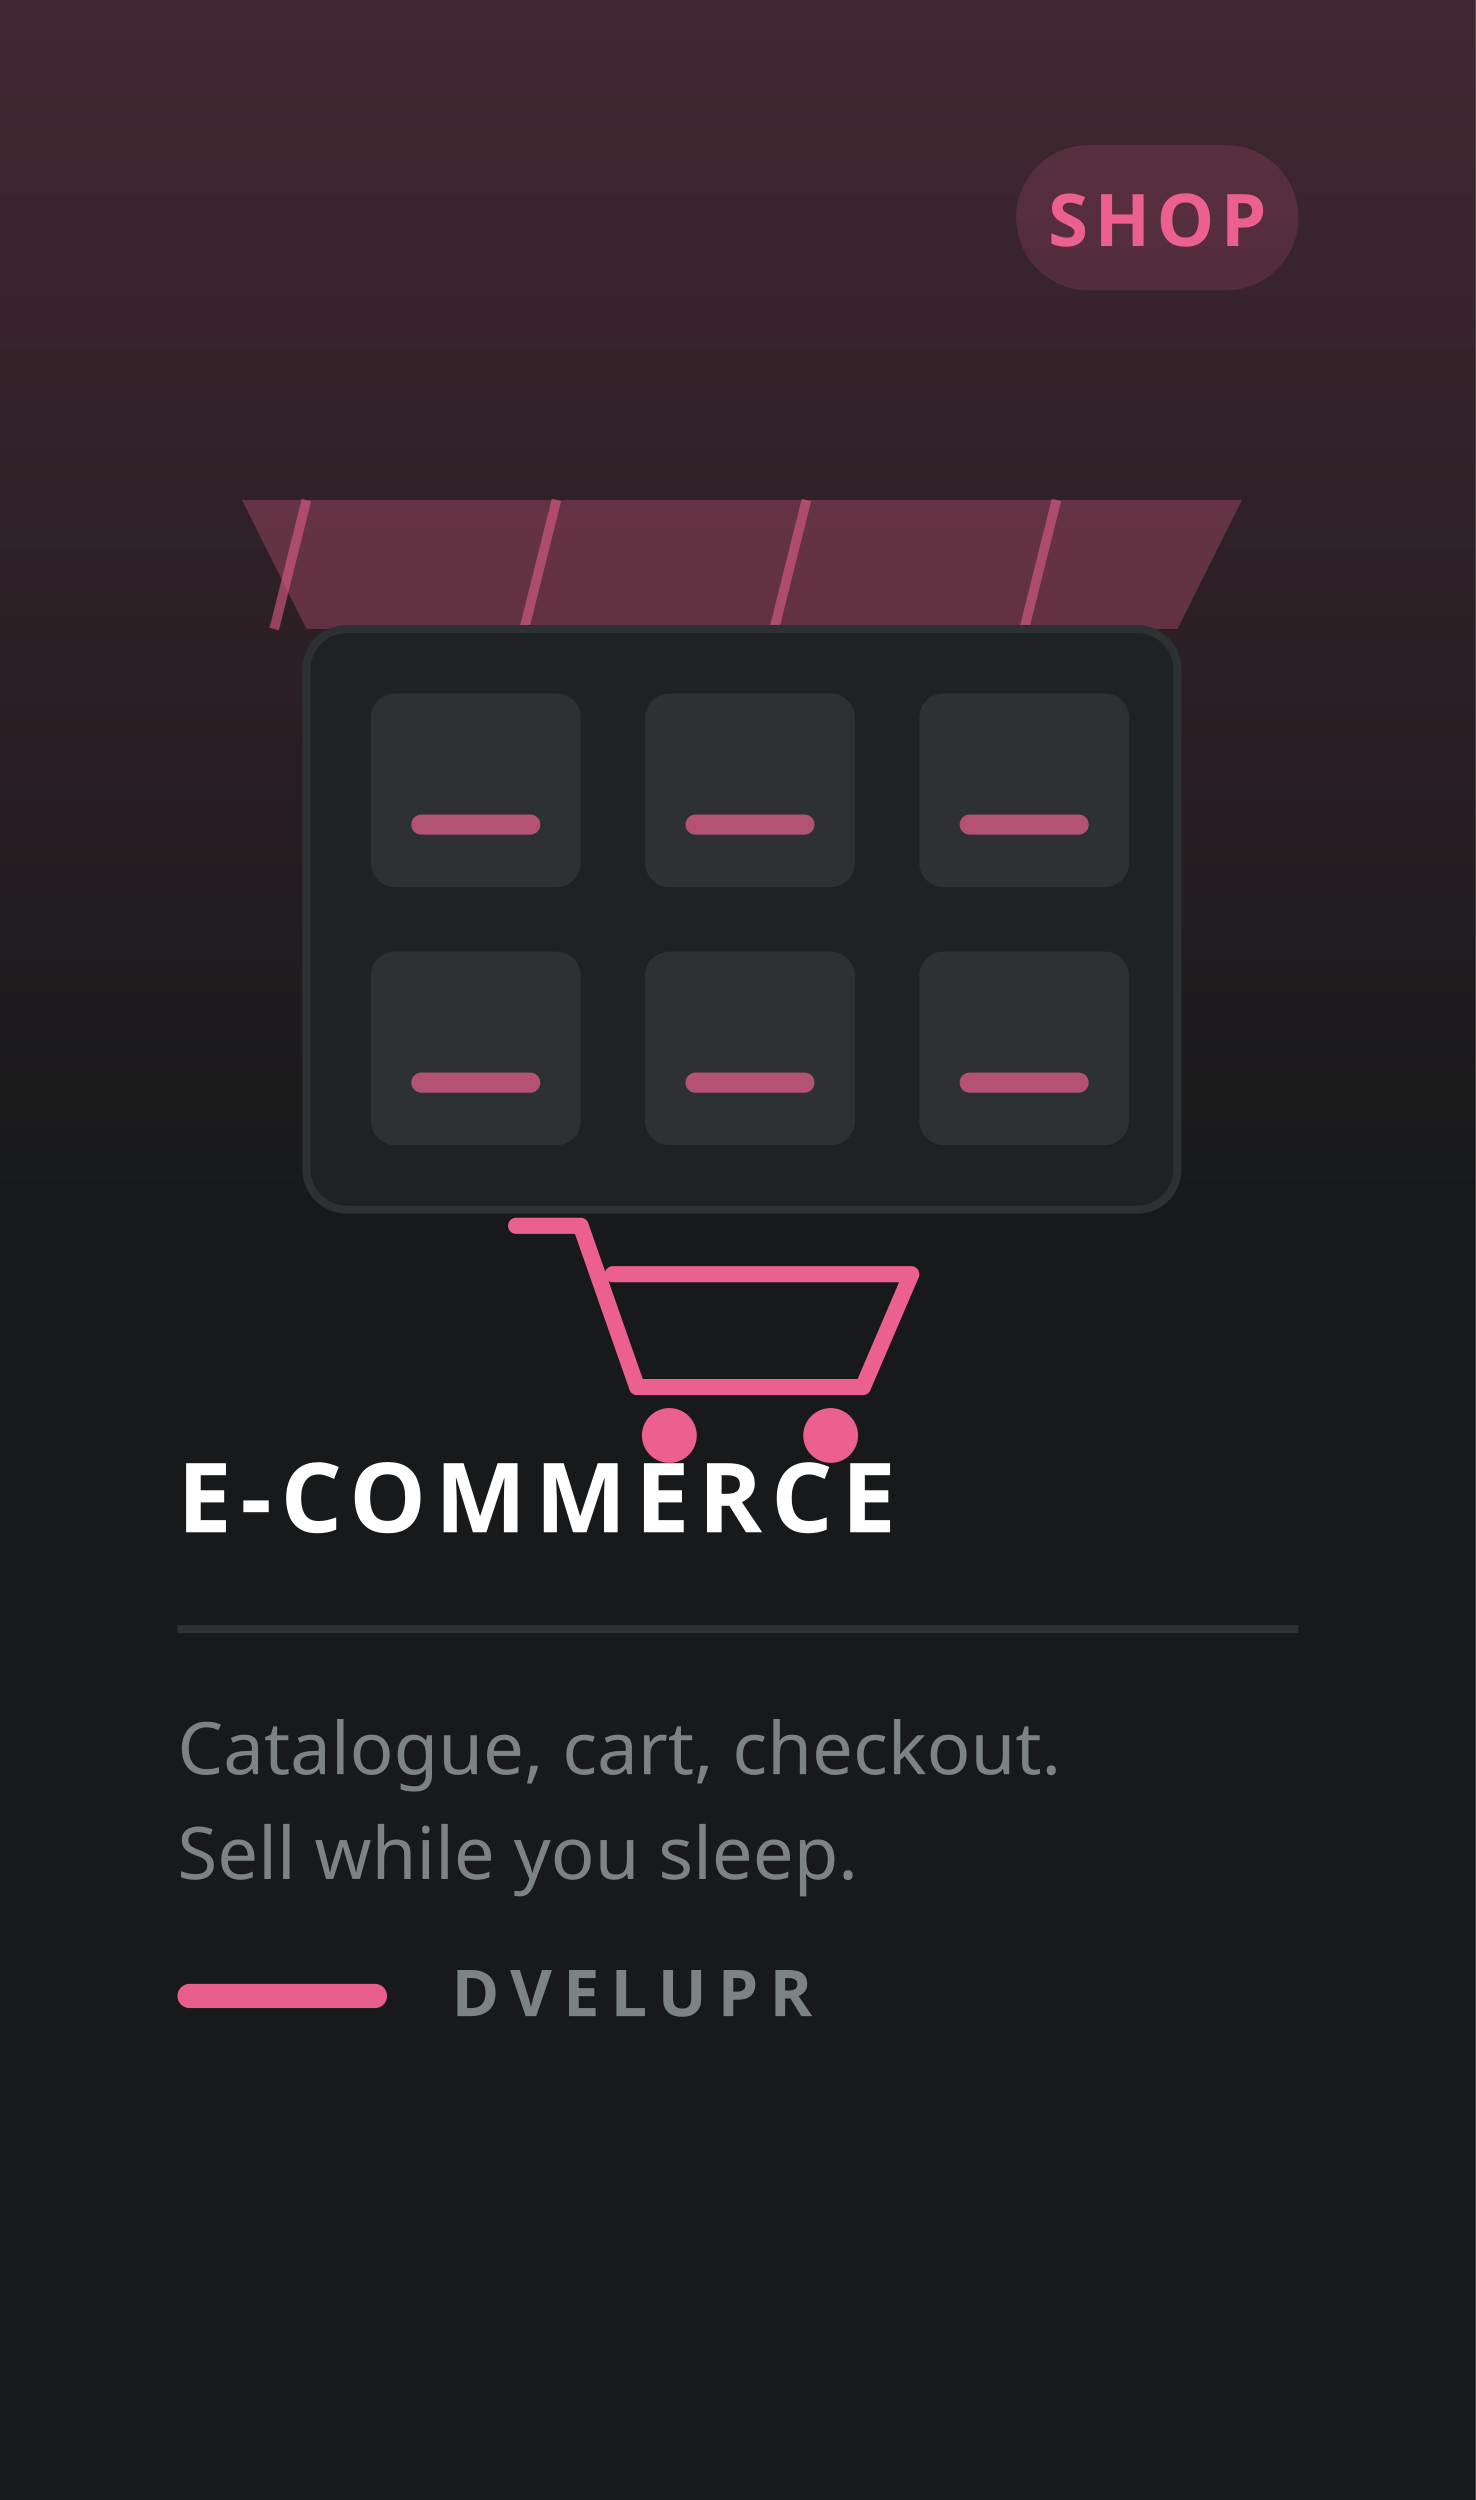
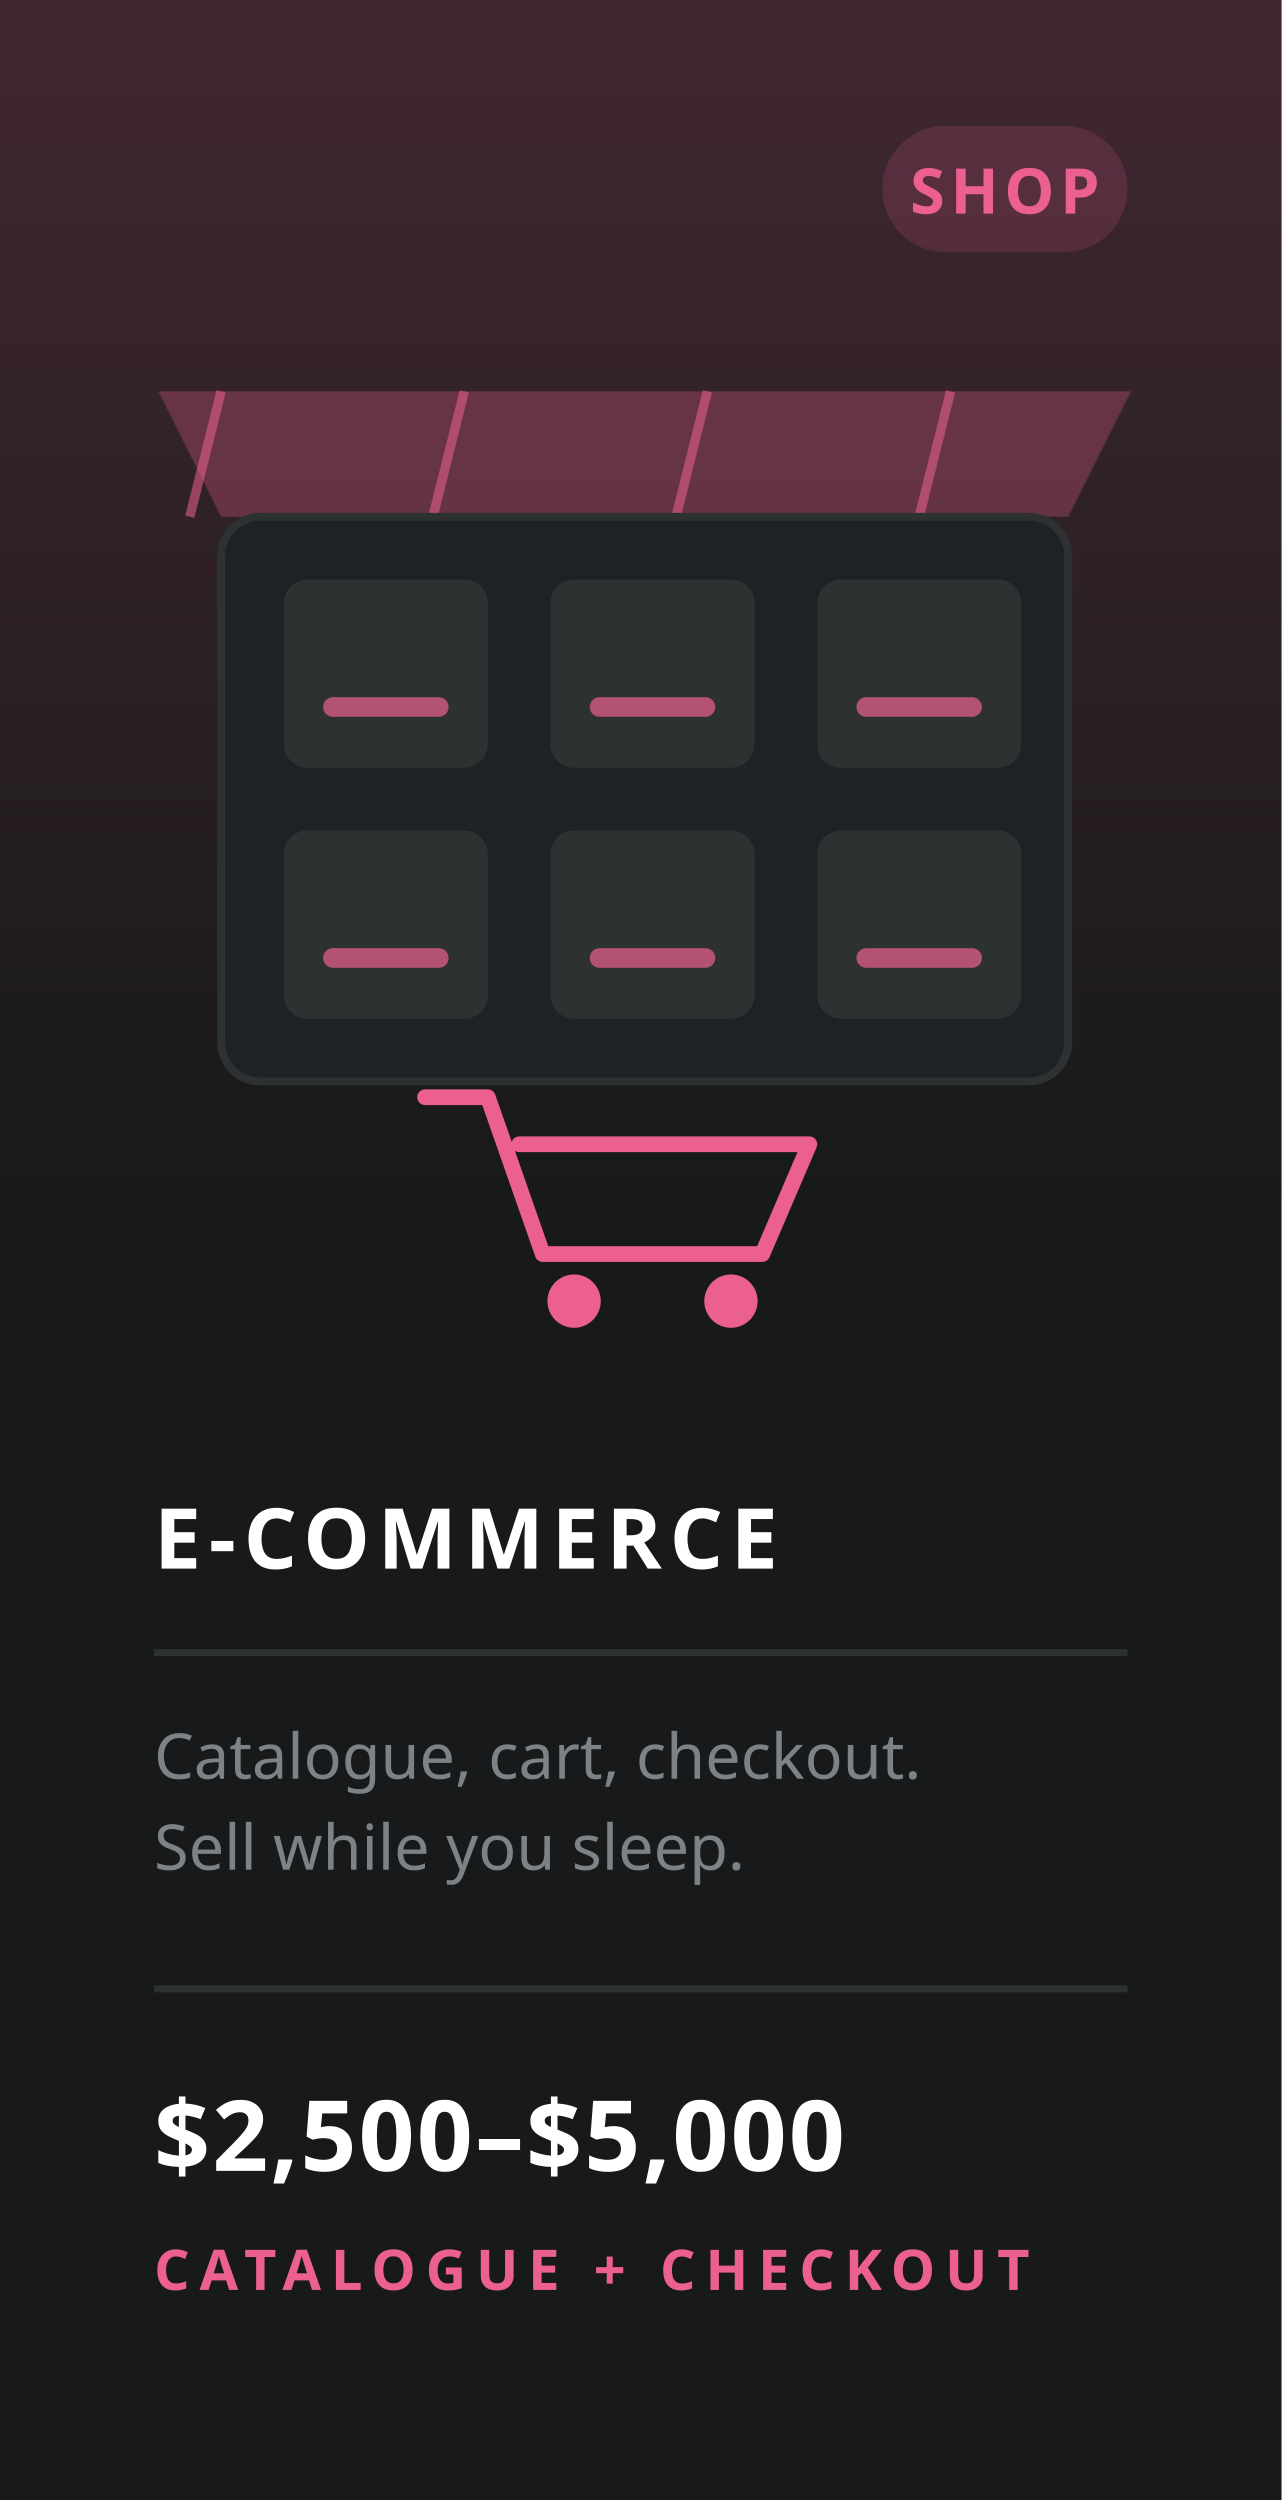
- <svg xmlns="http://www.w3.org/2000/svg" viewBox="0 0 183 310" width="183" height="310" role="img" aria-label="E-Commerce package" font-family="Poppins, 'Century Gothic', Futura, 'Trebuchet MS', sans-serif">
+ <svg xmlns="http://www.w3.org/2000/svg" viewBox="0 0 183 357" width="183" height="357" role="img" aria-label="E-Commerce package" font-family="Poppins, 'Century Gothic', Futura, 'Trebuchet MS', sans-serif">
  <defs>
    <linearGradient id="glow" x1="0" y1="0" x2="0" y2="1">
      <stop offset="0%" stop-color="#ec6090" stop-opacity="0.20" />
      <stop offset="100%" stop-color="#ec6090" stop-opacity="0" />
    </linearGradient>
  </defs>
-   <rect width="183" height="310" fill="#17191a" />
-   <rect width="183" height="150" fill="url(#glow)" />
-   <g>
+   <rect width="183" height="357" fill="#17191a" />
+   <rect width="183" height="172" fill="url(#glow)" />
+   <g transform="translate(91.5,113) scale(1.12) translate(-91.5,-113)">
    <path d="M30 62 h124 l-8 16 H38 Z" fill="#ec6090" opacity="0.28" />
    <path d="M38 62 l-4 16" stroke="#ec6090" stroke-width="1.2" opacity="0.55" />
    <path d="M69 62 l-4 16" stroke="#ec6090" stroke-width="1.2" opacity="0.55" />
    <path d="M100 62 l-4 16" stroke="#ec6090" stroke-width="1.2" opacity="0.55" />
    <path d="M131 62 l-4 16" stroke="#ec6090" stroke-width="1.2" opacity="0.55" />
    <rect x="38" y="78" width="108" height="72" rx="5" fill="#1f2224" stroke="#2e3132" />
    <rect x="46" y="86" width="26" height="24" rx="3" fill="#2e3132" />
    <rect x="51" y="101" width="16" height="2.5" rx="1.25" fill="#ec6090" opacity="0.7" />
    <rect x="80" y="86" width="26" height="24" rx="3" fill="#2e3132" />
    <rect x="85" y="101" width="16" height="2.5" rx="1.25" fill="#ec6090" opacity="0.7" />
    <rect x="114" y="86" width="26" height="24" rx="3" fill="#2e3132" />
    <rect x="119" y="101" width="16" height="2.5" rx="1.25" fill="#ec6090" opacity="0.7" />
    <rect x="46" y="118" width="26" height="24" rx="3" fill="#2e3132" />
    <rect x="51" y="133" width="16" height="2.5" rx="1.25" fill="#ec6090" opacity="0.7" />
    <rect x="80" y="118" width="26" height="24" rx="3" fill="#2e3132" />
    <rect x="85" y="133" width="16" height="2.5" rx="1.25" fill="#ec6090" opacity="0.7" />
    <rect x="114" y="118" width="26" height="24" rx="3" fill="#2e3132" />
    <rect x="119" y="133" width="16" height="2.5" rx="1.25" fill="#ec6090" opacity="0.7" />
    <path d="M64 152 h8 l7 20 h28 l6 -14 H76" stroke="#ec6090" stroke-width="2" fill="none" stroke-linecap="round" stroke-linejoin="round" />
    <circle cx="83" cy="178" r="3.4" fill="#ec6090" />
    <circle cx="103" cy="178" r="3.4" fill="#ec6090" />
  </g>
  <rect x="126" y="18" width="35" height="18" rx="9" fill="#ec6090" opacity="0.16" />
  <text x="143.5" y="30.5" font-size="9" font-weight="700" fill="#ec6090" letter-spacing="0.8" text-anchor="middle">SHOP</text>
-   <text x="22" y="190" font-size="12" font-weight="700" fill="#ffffff" letter-spacing="1.1">E-COMMERCE</text>
-   <path d="M22 202 h139" stroke="#2e3132" stroke-width="1" />
-   <text x="22" y="220" font-size="9" fill="#7d8385">Catalogue, cart, checkout.</text>
-   <text x="22" y="233" font-size="9" fill="#7d8385">Sell while you sleep.</text>
-   <rect x="22" y="246" width="26" height="3" rx="1.5" fill="#e75e8d" />
-   <text x="56" y="250" font-size="8" font-weight="600" fill="#7d8385" letter-spacing="1.4">DVELUPR</text>
+   <text x="22" y="224" font-size="12" font-weight="700" fill="#ffffff" letter-spacing="1.1">E-COMMERCE</text>
+   <path d="M22 236 h139" stroke="#2e3132" stroke-width="1" />
+   <text x="22" y="254" font-size="9" fill="#7d8385">Catalogue, cart, checkout.</text>
+   <text x="22" y="267" font-size="9" fill="#7d8385">Sell while you sleep.</text>
+   <path d="M22 284 h139" stroke="#2e3132" stroke-width="1" />
+   <text x="22" y="310" font-size="14" font-weight="700" fill="#ffffff" letter-spacing="0.3">$2,500–$5,000</text>
+   <text x="22" y="327" font-size="8" font-weight="600" fill="#ec6090" letter-spacing="1.4">CATALOGUE + CHECKOUT</text>
</svg>
